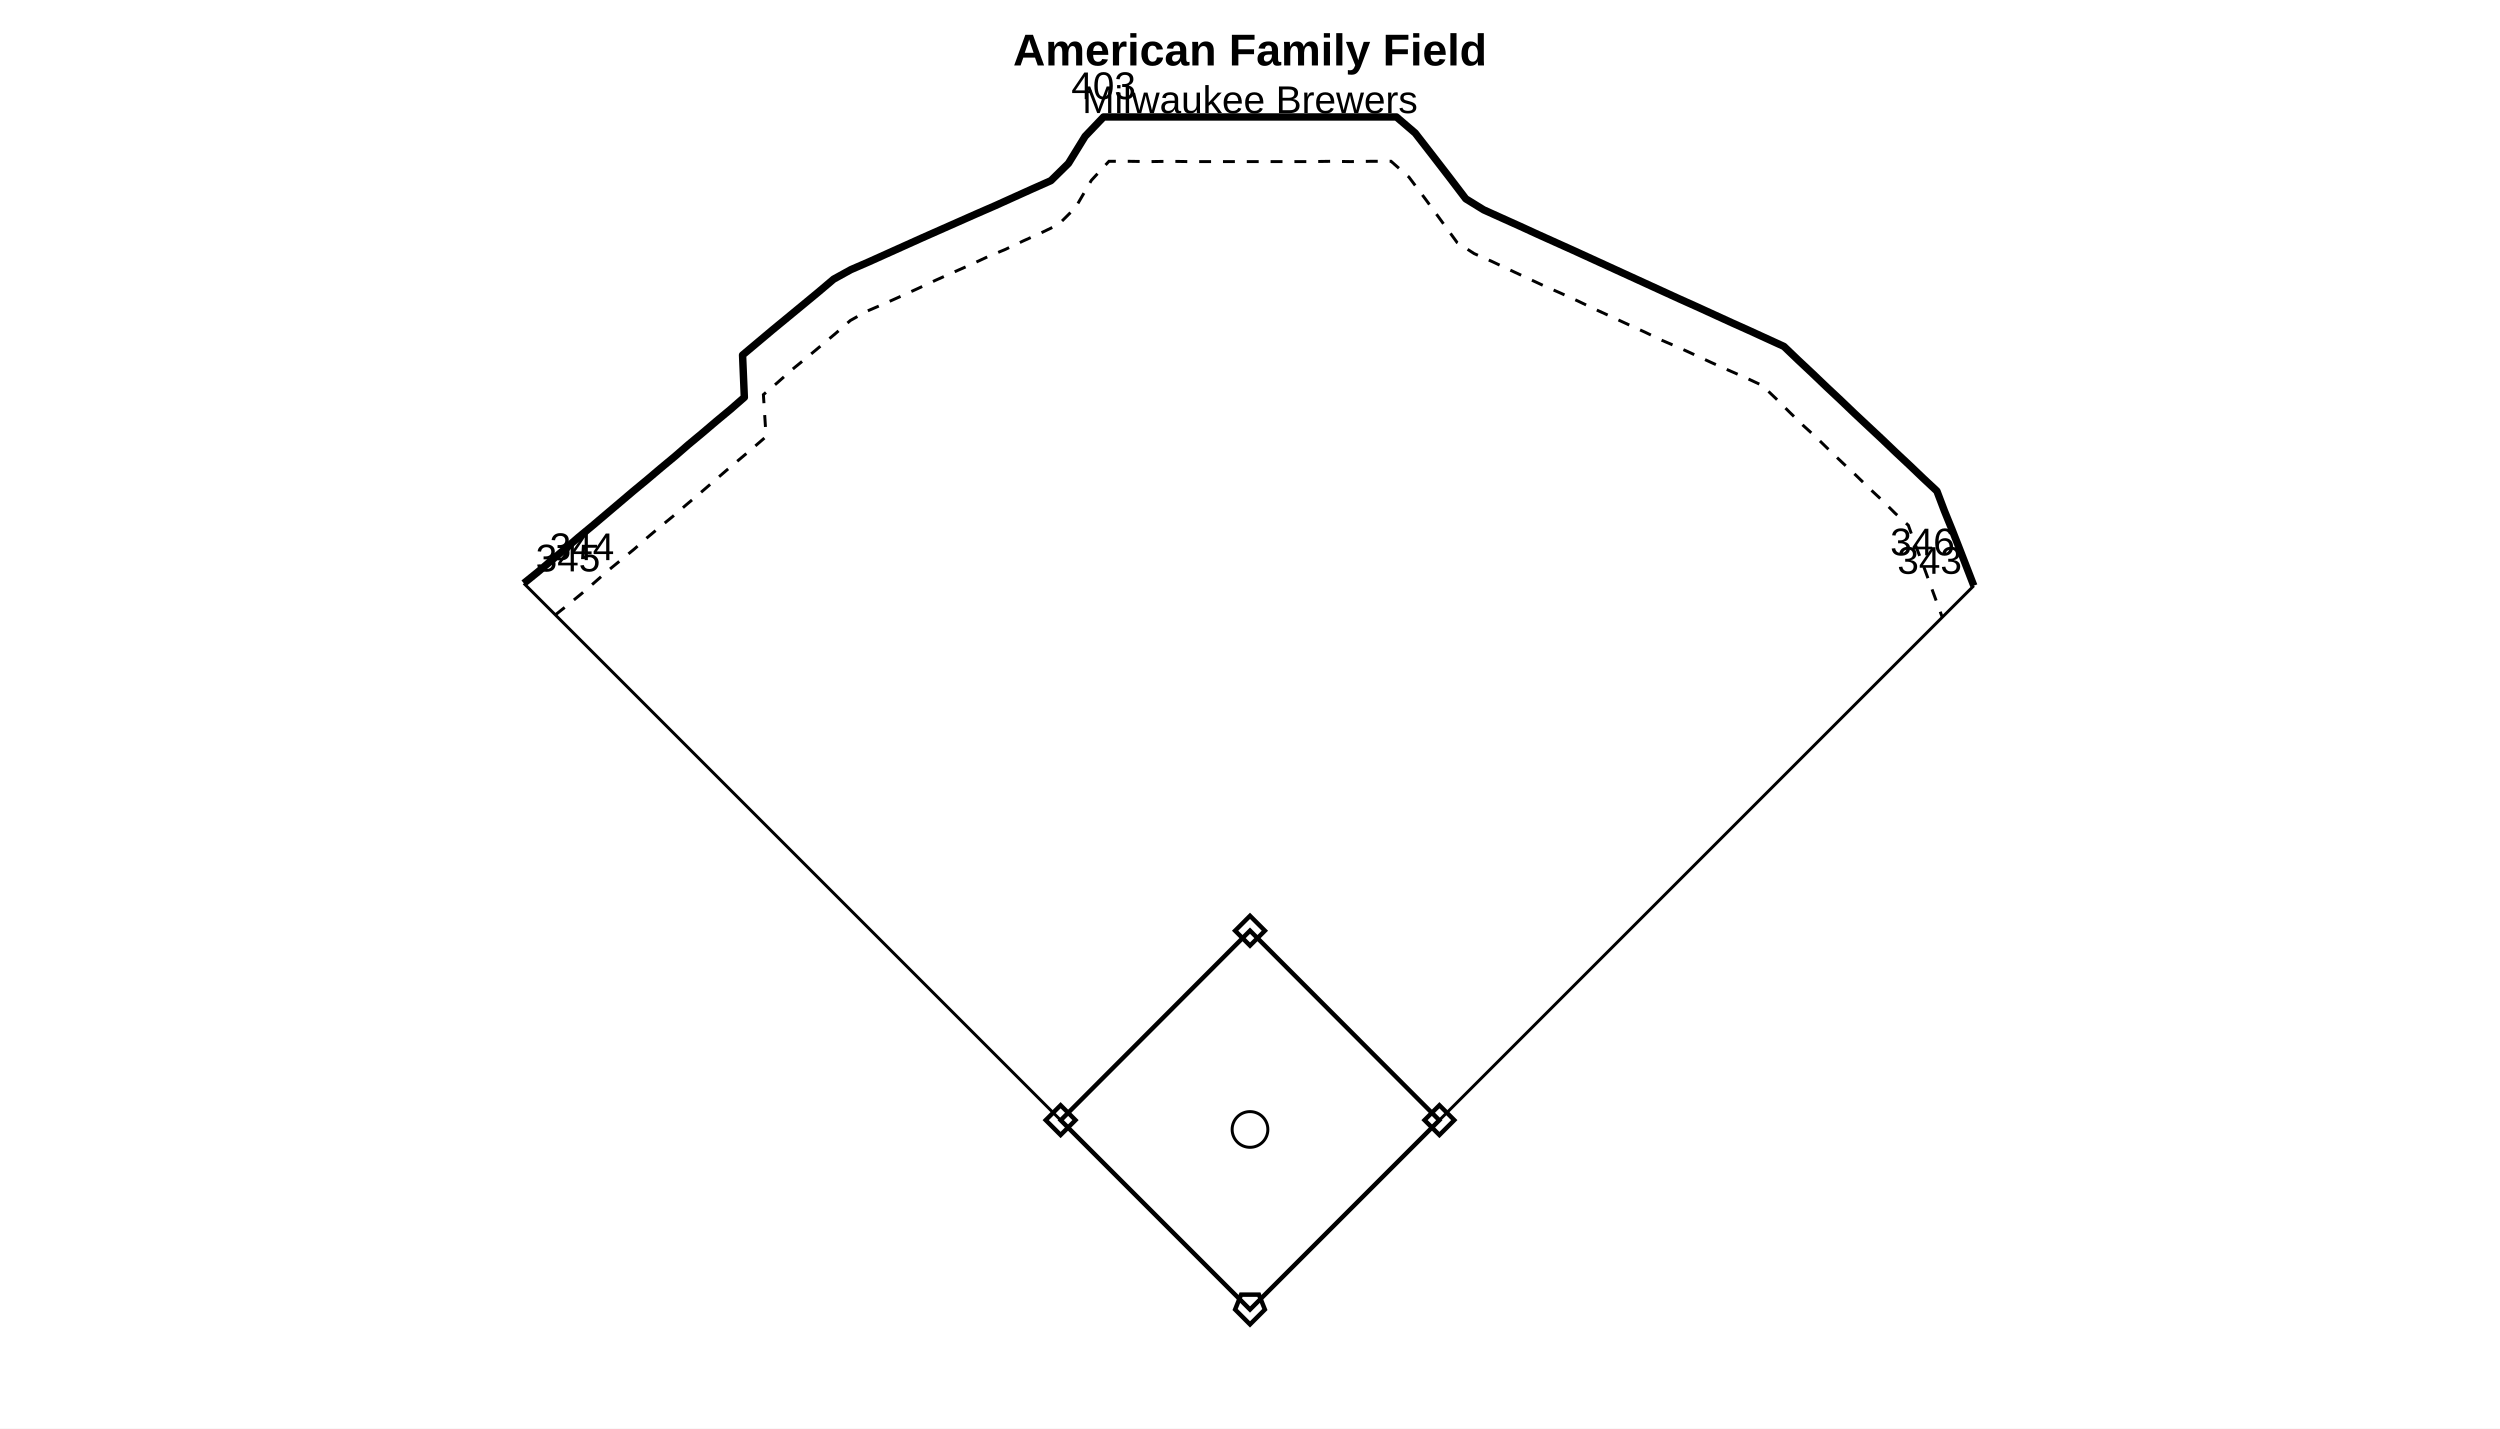
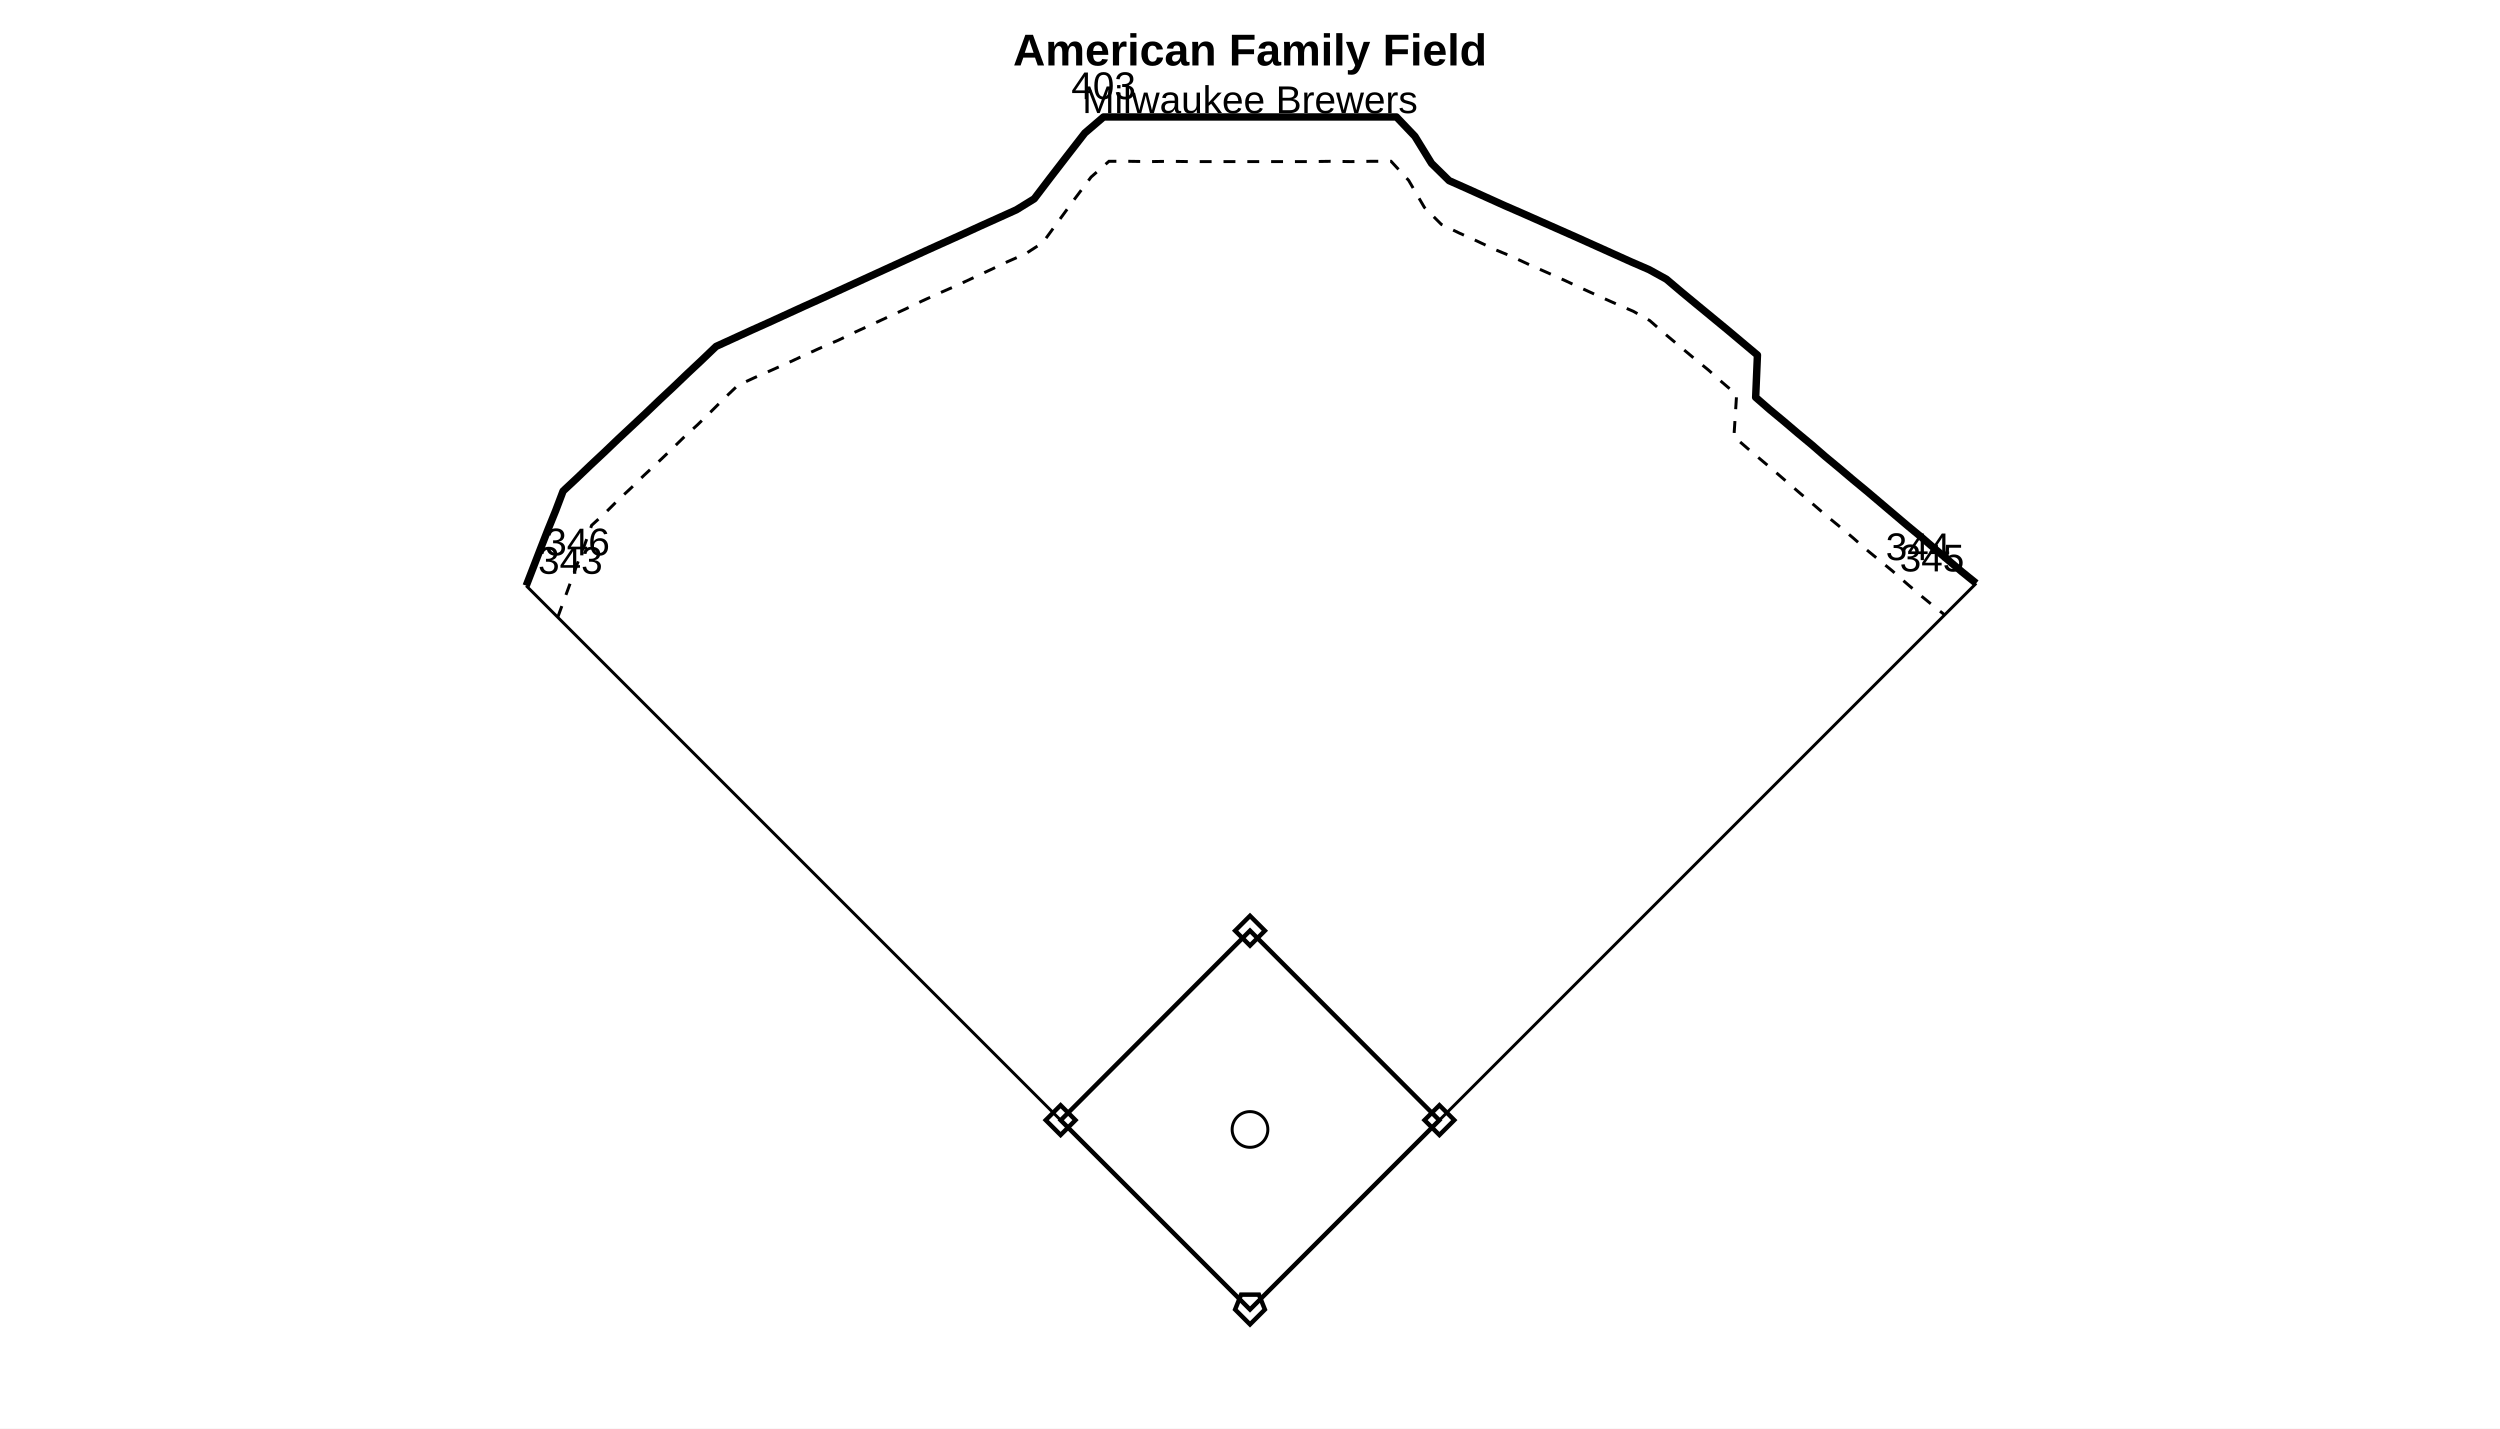
<svg xmlns="http://www.w3.org/2000/svg" width="840" height="480" viewBox="0 0 840 480">
  <rect x="0" y="0" width="840" height="480" fill="white" />
-   <line x1="420.0" y1="440.0" x2="176.0" y2="196.0" stroke="black" stroke-width="1" />
-   <line x1="420.0" y1="440.0" x2="663.2" y2="196.8" stroke="black" stroke-width="1" />
-   <polyline points="186.6,206.6 191.1,203.0 195.6,199.3 200.0,195.5 204.2,191.8 208.6,188.2 213.1,184.5 217.4,180.7 221.8,177.0 226.2,173.4 230.6,169.6 235.1,165.8 239.5,162.0 243.9,158.2 248.4,154.4 252.9,150.6 257.4,146.7 256.5,132.6 261.3,128.5 266.0,124.3 270.9,120.3 275.8,116.2 280.8,112.0 285.7,107.7 291.2,104.6 297.0,102.1 302.8,99.5 308.5,96.9 314.3,94.2 320.1,91.6 326.0,89.0 331.8,86.3 337.8,83.8 343.7,81.0 349.7,78.3 355.7,75.4 361.4,69.7 366.7,60.6 372.6,54.2 379.5,54.2 386.2,54.3 393.0,54.2 399.8,54.3 406.5,54.3 413.3,54.3 420.0,54.3 426.7,54.3 433.5,54.3 440.2,54.3 447.0,54.2 453.8,54.3 460.5,54.2 467.4,54.2 473.4,59.5 479.1,67.1 484.5,74.5 489.6,81.5 495.3,85.2 501.4,87.9 507.1,90.6 512.9,93.3 518.7,96.0 524.4,98.5 530.1,101.1 535.7,103.8 541.4,106.4 547.0,109.0 552.7,111.6 558.3,114.3 563.9,116.7 569.6,119.3 575.2,121.9 580.8,124.4 586.5,126.9 592.1,129.5 596.7,133.9 601.2,138.4 605.7,142.8 610.2,146.9 614.7,151.3 619.2,155.6 623.6,159.7 628.0,164.0 632.4,168.1 636.7,172.4 641.2,176.5 643.5,182.9 645.9,189.1 648.2,195.4 650.4,201.4 652.6,207.4" fill="none" stroke="black" stroke-width="1" stroke-dasharray="4 4" />
-   <polyline points="176.0,196.0 180.7,192.2 185.3,188.3 189.9,184.4 194.4,180.5 199.0,176.7 203.6,172.8 208.2,168.9 212.8,165.0 217.4,161.2 222.0,157.3 226.7,153.4 231.3,149.4 236.0,145.5 240.7,141.5 245.4,137.6 250.1,133.5 249.5,119.3 254.5,115.1 259.5,110.9 264.6,106.7 269.7,102.5 274.9,98.2 280.1,93.8 285.9,90.6 291.9,88.0 297.9,85.3 303.9,82.6 309.9,79.9 316.0,77.2 322.1,74.5 328.2,71.8 334.4,69.1 340.6,66.3 346.8,63.5 353.1,60.7 359.0,54.9 364.6,45.8 370.8,39.3 377.9,39.3 384.9,39.3 392.0,39.3 399.0,39.3 406.0,39.3 413.0,39.3 420.0,39.3 427.0,39.3 434.0,39.3 441.0,39.3 448.0,39.3 455.1,39.3 462.1,39.3 469.2,39.3 475.5,44.7 481.4,52.3 487.1,59.7 492.5,66.8 498.5,70.5 504.7,73.3 510.7,76.0 516.8,78.8 522.8,81.5 528.8,84.2 534.7,86.9 540.6,89.6 546.5,92.3 552.4,95.0 558.3,97.7 564.2,100.4 570.0,103.0 575.9,105.7 581.8,108.4 587.6,111.0 593.5,113.7 599.4,116.4 604.2,121.0 609.0,125.5 613.7,130.0 618.4,134.4 623.1,138.9 627.8,143.3 632.4,147.6 637.0,152.0 641.6,156.3 646.2,160.7 650.8,165.0 653.3,171.6 655.9,178.0 658.4,184.4 660.8,190.6 663.2,196.8" fill="none" stroke="black" stroke-width="2.5" stroke-linejoin="round" />
+   <line x1="420.0" y1="440.0" x2="176.8" y2="196.8" stroke="black" stroke-width="1" />
+   <line x1="420.0" y1="440.0" x2="664.0" y2="196.0" stroke="black" stroke-width="1" />
+   <polyline points="187.4,207.4 189.6,201.4 191.8,195.4 194.1,189.1 196.5,182.9 198.8,176.5 203.3,172.4 207.6,168.1 212.0,164.0 216.4,159.7 220.8,155.6 225.3,151.3 229.8,146.9 234.3,142.8 238.8,138.4 243.3,133.9 247.9,129.5 253.5,126.9 259.2,124.4 264.8,121.9 270.4,119.3 276.1,116.7 281.7,114.3 287.3,111.6 293.0,109.0 298.6,106.4 304.3,103.8 309.9,101.1 315.6,98.5 321.3,96.0 327.1,93.3 332.9,90.6 338.6,87.9 344.7,85.2 350.4,81.5 355.5,74.5 360.9,67.1 366.6,59.5 372.6,54.2 379.5,54.2 386.2,54.3 393.0,54.2 399.8,54.3 406.5,54.3 413.3,54.3 420.0,54.3 426.7,54.3 433.5,54.3 440.2,54.3 447.0,54.2 453.8,54.3 460.5,54.2 467.4,54.2 473.3,60.6 478.6,69.7 484.3,75.4 490.3,78.3 496.3,81.0 502.2,83.8 508.2,86.3 514.0,89.0 519.9,91.6 525.7,94.2 531.5,96.9 537.2,99.5 543.0,102.1 548.8,104.6 554.3,107.7 559.2,112.0 564.2,116.2 569.1,120.3 574.0,124.3 578.7,128.5 583.5,132.6 582.6,146.7 587.1,150.6 591.6,154.4 596.1,158.2 600.5,162.0 604.9,165.8 609.4,169.6 613.8,173.4 618.2,177.0 622.6,180.7 626.9,184.5 631.4,188.2 635.8,191.8 640.0,195.5 644.4,199.3 648.9,203.0 653.4,206.6" fill="none" stroke="black" stroke-width="1" stroke-dasharray="4 4" />
+   <polyline points="176.8,196.8 179.2,190.6 181.6,184.4 184.1,178.0 186.7,171.6 189.2,165.0 193.8,160.7 198.4,156.3 203.0,152.0 207.6,147.6 212.2,143.3 216.9,138.9 221.6,134.4 226.3,130.0 231.0,125.5 235.8,121.0 240.6,116.4 246.5,113.7 252.4,111.0 258.2,108.4 264.1,105.7 270.0,103.0 275.8,100.4 281.7,97.7 287.6,95.0 293.5,92.3 299.4,89.6 305.3,86.9 311.2,84.2 317.2,81.5 323.2,78.8 329.3,76.0 335.3,73.3 341.5,70.5 347.5,66.8 352.9,59.7 358.6,52.3 364.5,44.7 370.8,39.3 377.9,39.3 384.9,39.3 392.0,39.3 399.0,39.3 406.0,39.3 413.0,39.3 420.0,39.3 427.0,39.3 434.0,39.3 441.0,39.3 448.0,39.3 455.1,39.3 462.1,39.3 469.2,39.3 475.4,45.8 481.0,54.9 486.9,60.7 493.2,63.5 499.4,66.3 505.6,69.1 511.8,71.8 517.9,74.5 524.0,77.2 530.1,79.9 536.1,82.6 542.1,85.3 548.1,88.0 554.1,90.6 559.9,93.8 565.1,98.2 570.3,102.5 575.4,106.7 580.5,110.9 585.5,115.1 590.5,119.3 589.9,133.5 594.6,137.6 599.3,141.5 604.0,145.5 608.7,149.4 613.3,153.4 618.0,157.3 622.6,161.2 627.2,165.0 631.8,168.9 636.4,172.8 641.0,176.7 645.6,180.5 650.1,184.4 654.7,188.3 659.3,192.2 664.0,196.0" fill="none" stroke="black" stroke-width="2.5" stroke-linejoin="round" />
  <polyline points="352.8,507.2 354.5,508.8 356.2,510.4 357.9,511.9 359.7,513.4 361.6,514.9 363.4,516.3 365.3,517.7 367.2,519.0 369.2,520.3 371.2,521.5 373.2,522.7 375.2,523.8 377.3,524.9 379.4,525.9 381.5,526.8 383.6,527.8 385.8,528.6 388.0,529.4 390.2,530.2 392.4,530.9 394.7,531.6 396.9,532.2 399.2,532.7 401.5,533.2 403.8,533.6 406.1,534.0 408.4,534.3 410.7,534.5 413.0,534.7 415.3,534.9 417.7,535.0 420.0,535.0 422.3,535.0 424.7,534.9 427.0,534.7 429.3,534.5 431.6,534.3 433.9,534.0 436.2,533.6 438.5,533.2 440.8,532.7 443.1,532.2 445.3,531.6 447.6,530.9 449.8,530.2 452.0,529.4 454.2,528.6 456.4,527.8 458.5,526.8 460.6,525.9 462.7,524.9 464.8,523.8 466.8,522.7 468.8,521.5 470.8,520.3 472.8,519.0 474.7,517.7 476.6,516.3 478.4,514.9 480.3,513.4 482.1,511.9 483.8,510.4 485.5,508.8 487.2,507.2" fill="none" stroke="black" stroke-width="1" />
  <polygon points="483.6,376.4 420.0,312.7 356.4,376.4 420.0,440.0" fill="none" stroke="black" stroke-width="1.5" />
  <polygon points="483.64,371.36 488.64,376.36 483.64,381.36 478.64,376.36" fill="none" stroke="black" stroke-width="1.5" />
  <polygon points="420,307.72 425,312.72 420,317.72 415,312.72" fill="none" stroke="black" stroke-width="1.5" />
  <polygon points="356.36,371.36 361.36,376.36 356.36,381.36 351.36,376.36" fill="none" stroke="black" stroke-width="1.5" />
  <polygon points="420,445 415,440 417,435 423,435 425,440" fill="none" stroke="black" stroke-width="1.5" />
  <circle cx="420.0" cy="379.5" r="6" fill="none" stroke="black" stroke-width="1" />
-   <text x="180.0" y="192.0" font-family="Arial,Helvetica,sans-serif" font-size="13" text-anchor="start" fill="black">345</text>
-   <text x="184.7" y="188.2" font-family="Arial,Helvetica,sans-serif" font-size="13" text-anchor="start" fill="black">344</text>
+   <text x="180.8" y="192.8" font-family="Arial,Helvetica,sans-serif" font-size="13" text-anchor="start" fill="black">343</text>
+   <text x="183.2" y="186.6" font-family="Arial,Helvetica,sans-serif" font-size="13" text-anchor="start" fill="black">346</text>
  <text x="370.8" y="33.3" font-family="Arial,Helvetica,sans-serif" font-size="13" text-anchor="middle" fill="black">403</text>
-   <text x="656.8" y="186.6" font-family="Arial,Helvetica,sans-serif" font-size="13" text-anchor="end" fill="black">346</text>
-   <text x="659.2" y="192.8" font-family="Arial,Helvetica,sans-serif" font-size="13" text-anchor="end" fill="black">343</text>
+   <text x="655.3" y="188.2" font-family="Arial,Helvetica,sans-serif" font-size="13" text-anchor="end" fill="black">344</text>
+   <text x="660.0" y="192.0" font-family="Arial,Helvetica,sans-serif" font-size="13" text-anchor="end" fill="black">345</text>
  <text x="420.0" y="22" font-family="Arial,Helvetica,sans-serif" font-size="15" font-weight="bold" text-anchor="middle" fill="black">American Family Field</text>
  <text x="420.0" y="38" font-family="Arial,Helvetica,sans-serif" font-size="13" text-anchor="middle" fill="black">Milwaukee Brewers</text>
</svg>
